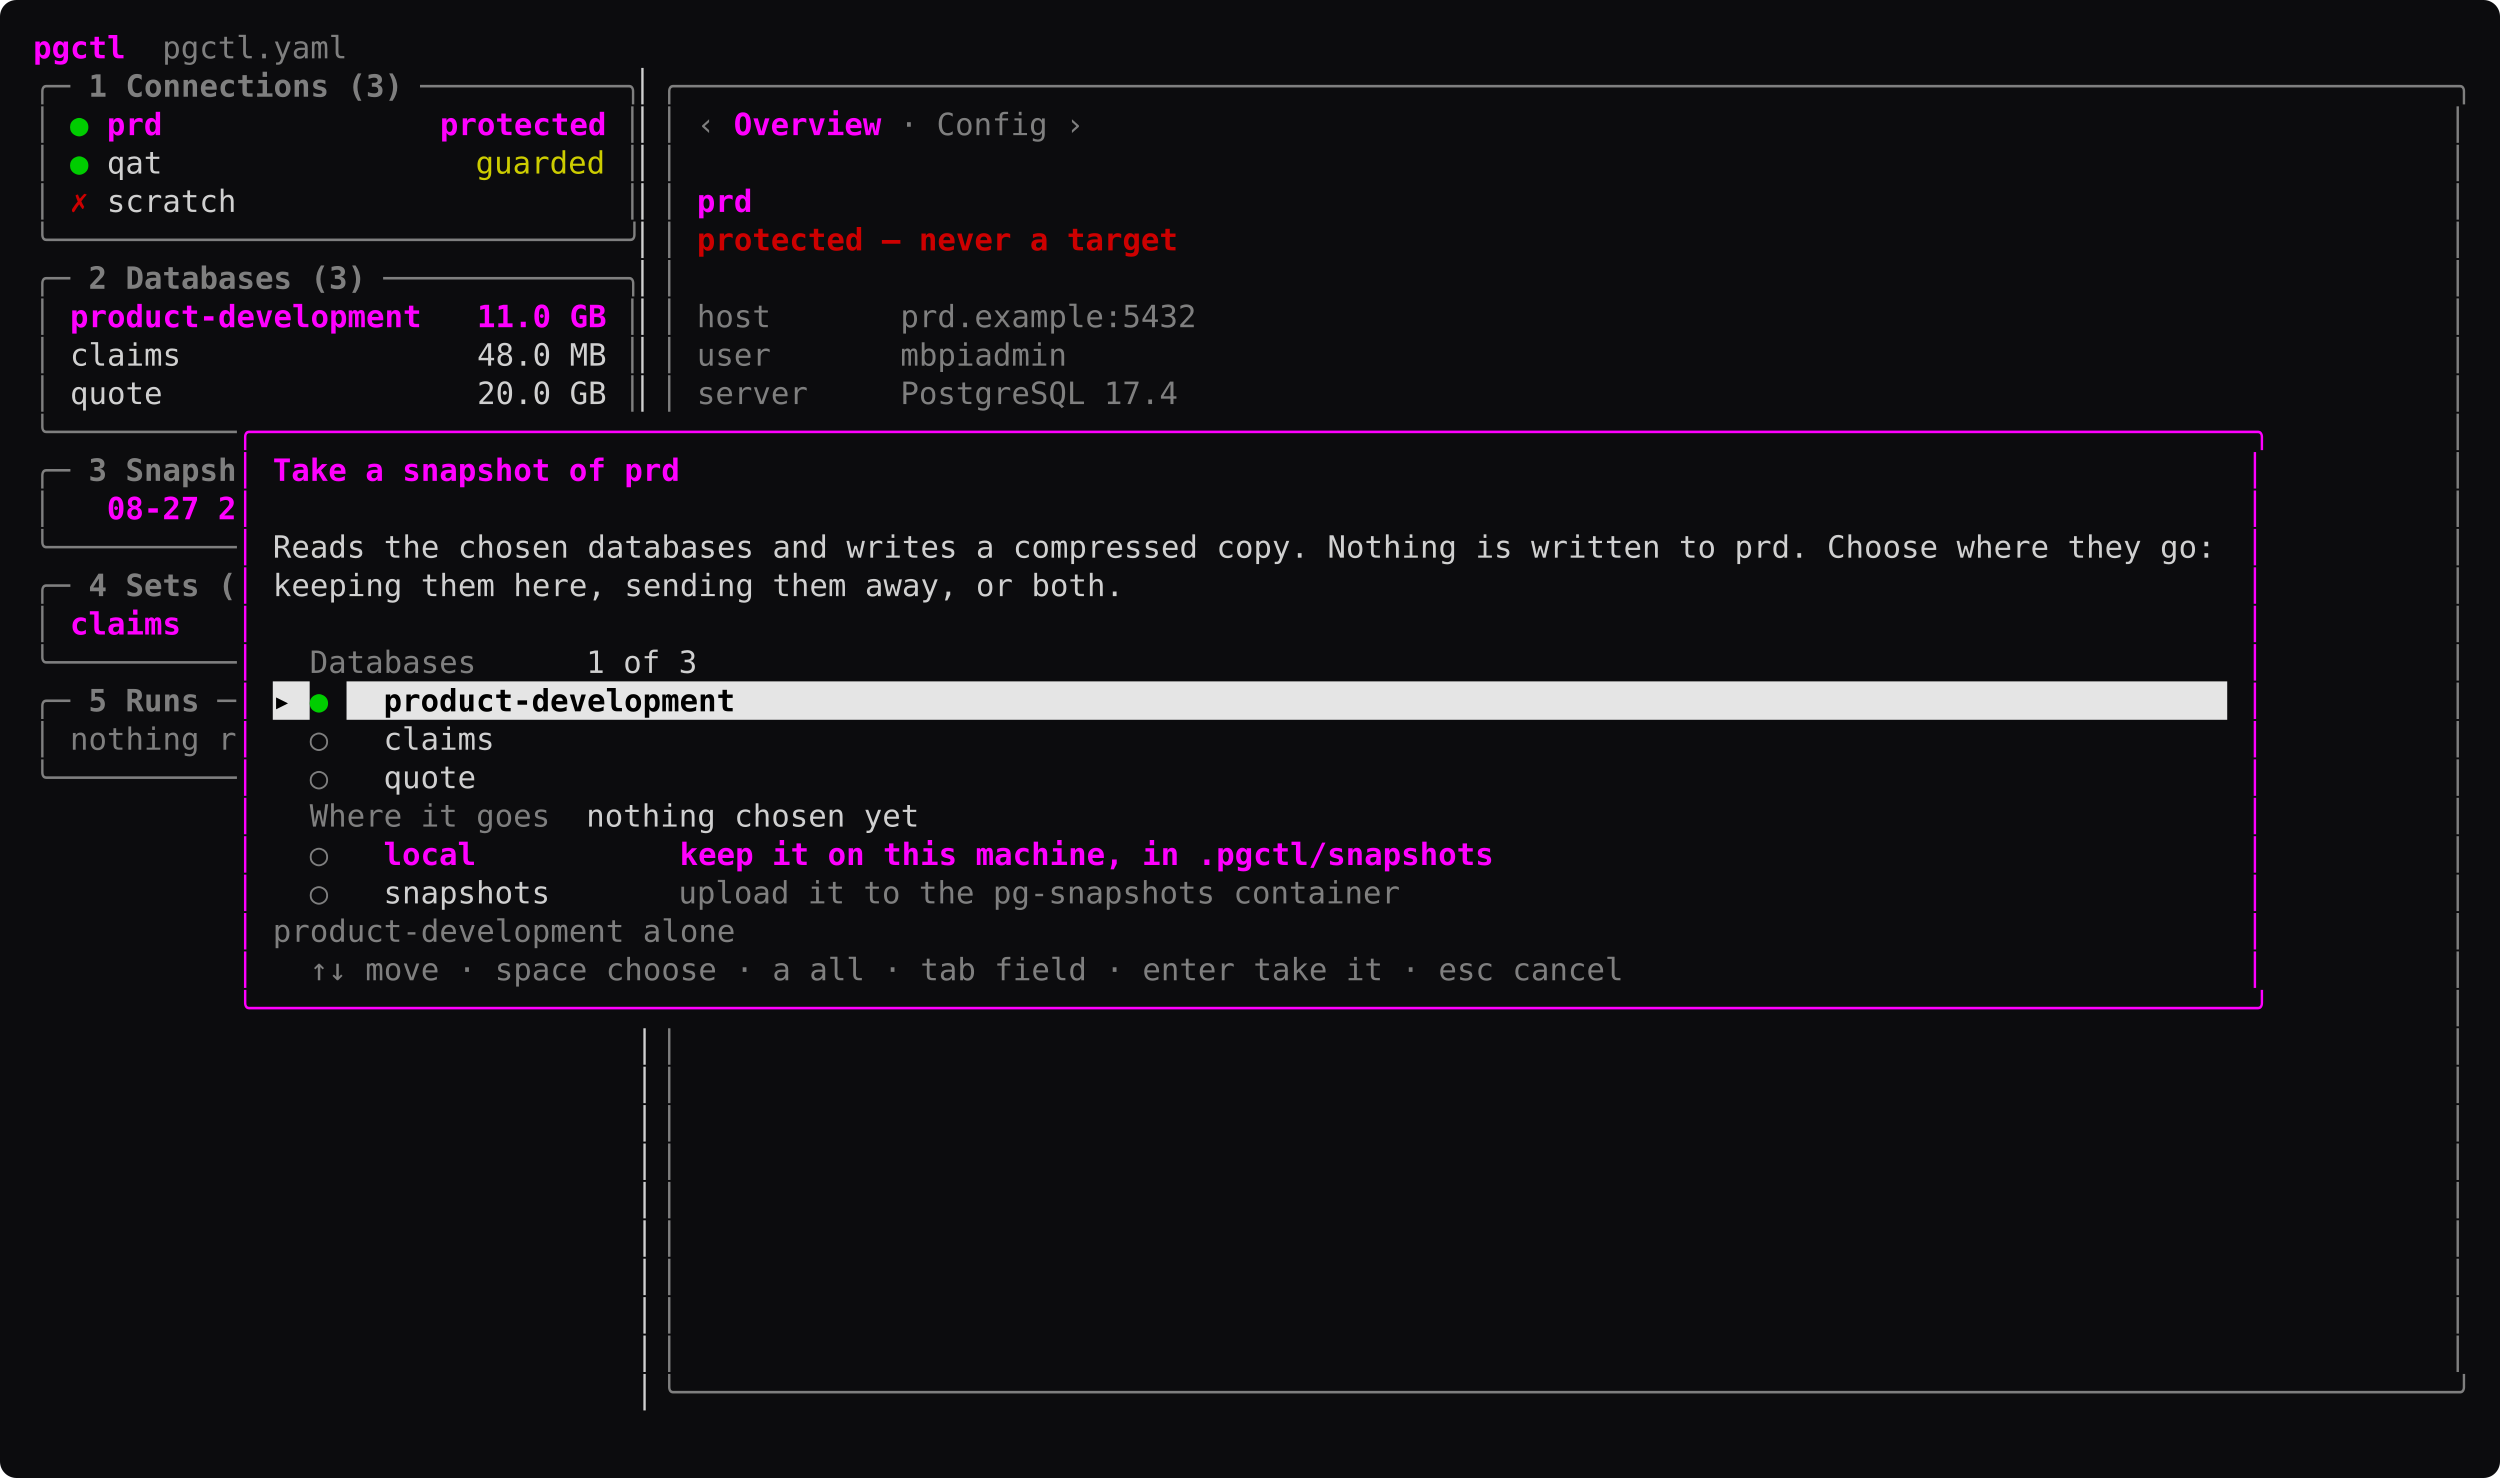
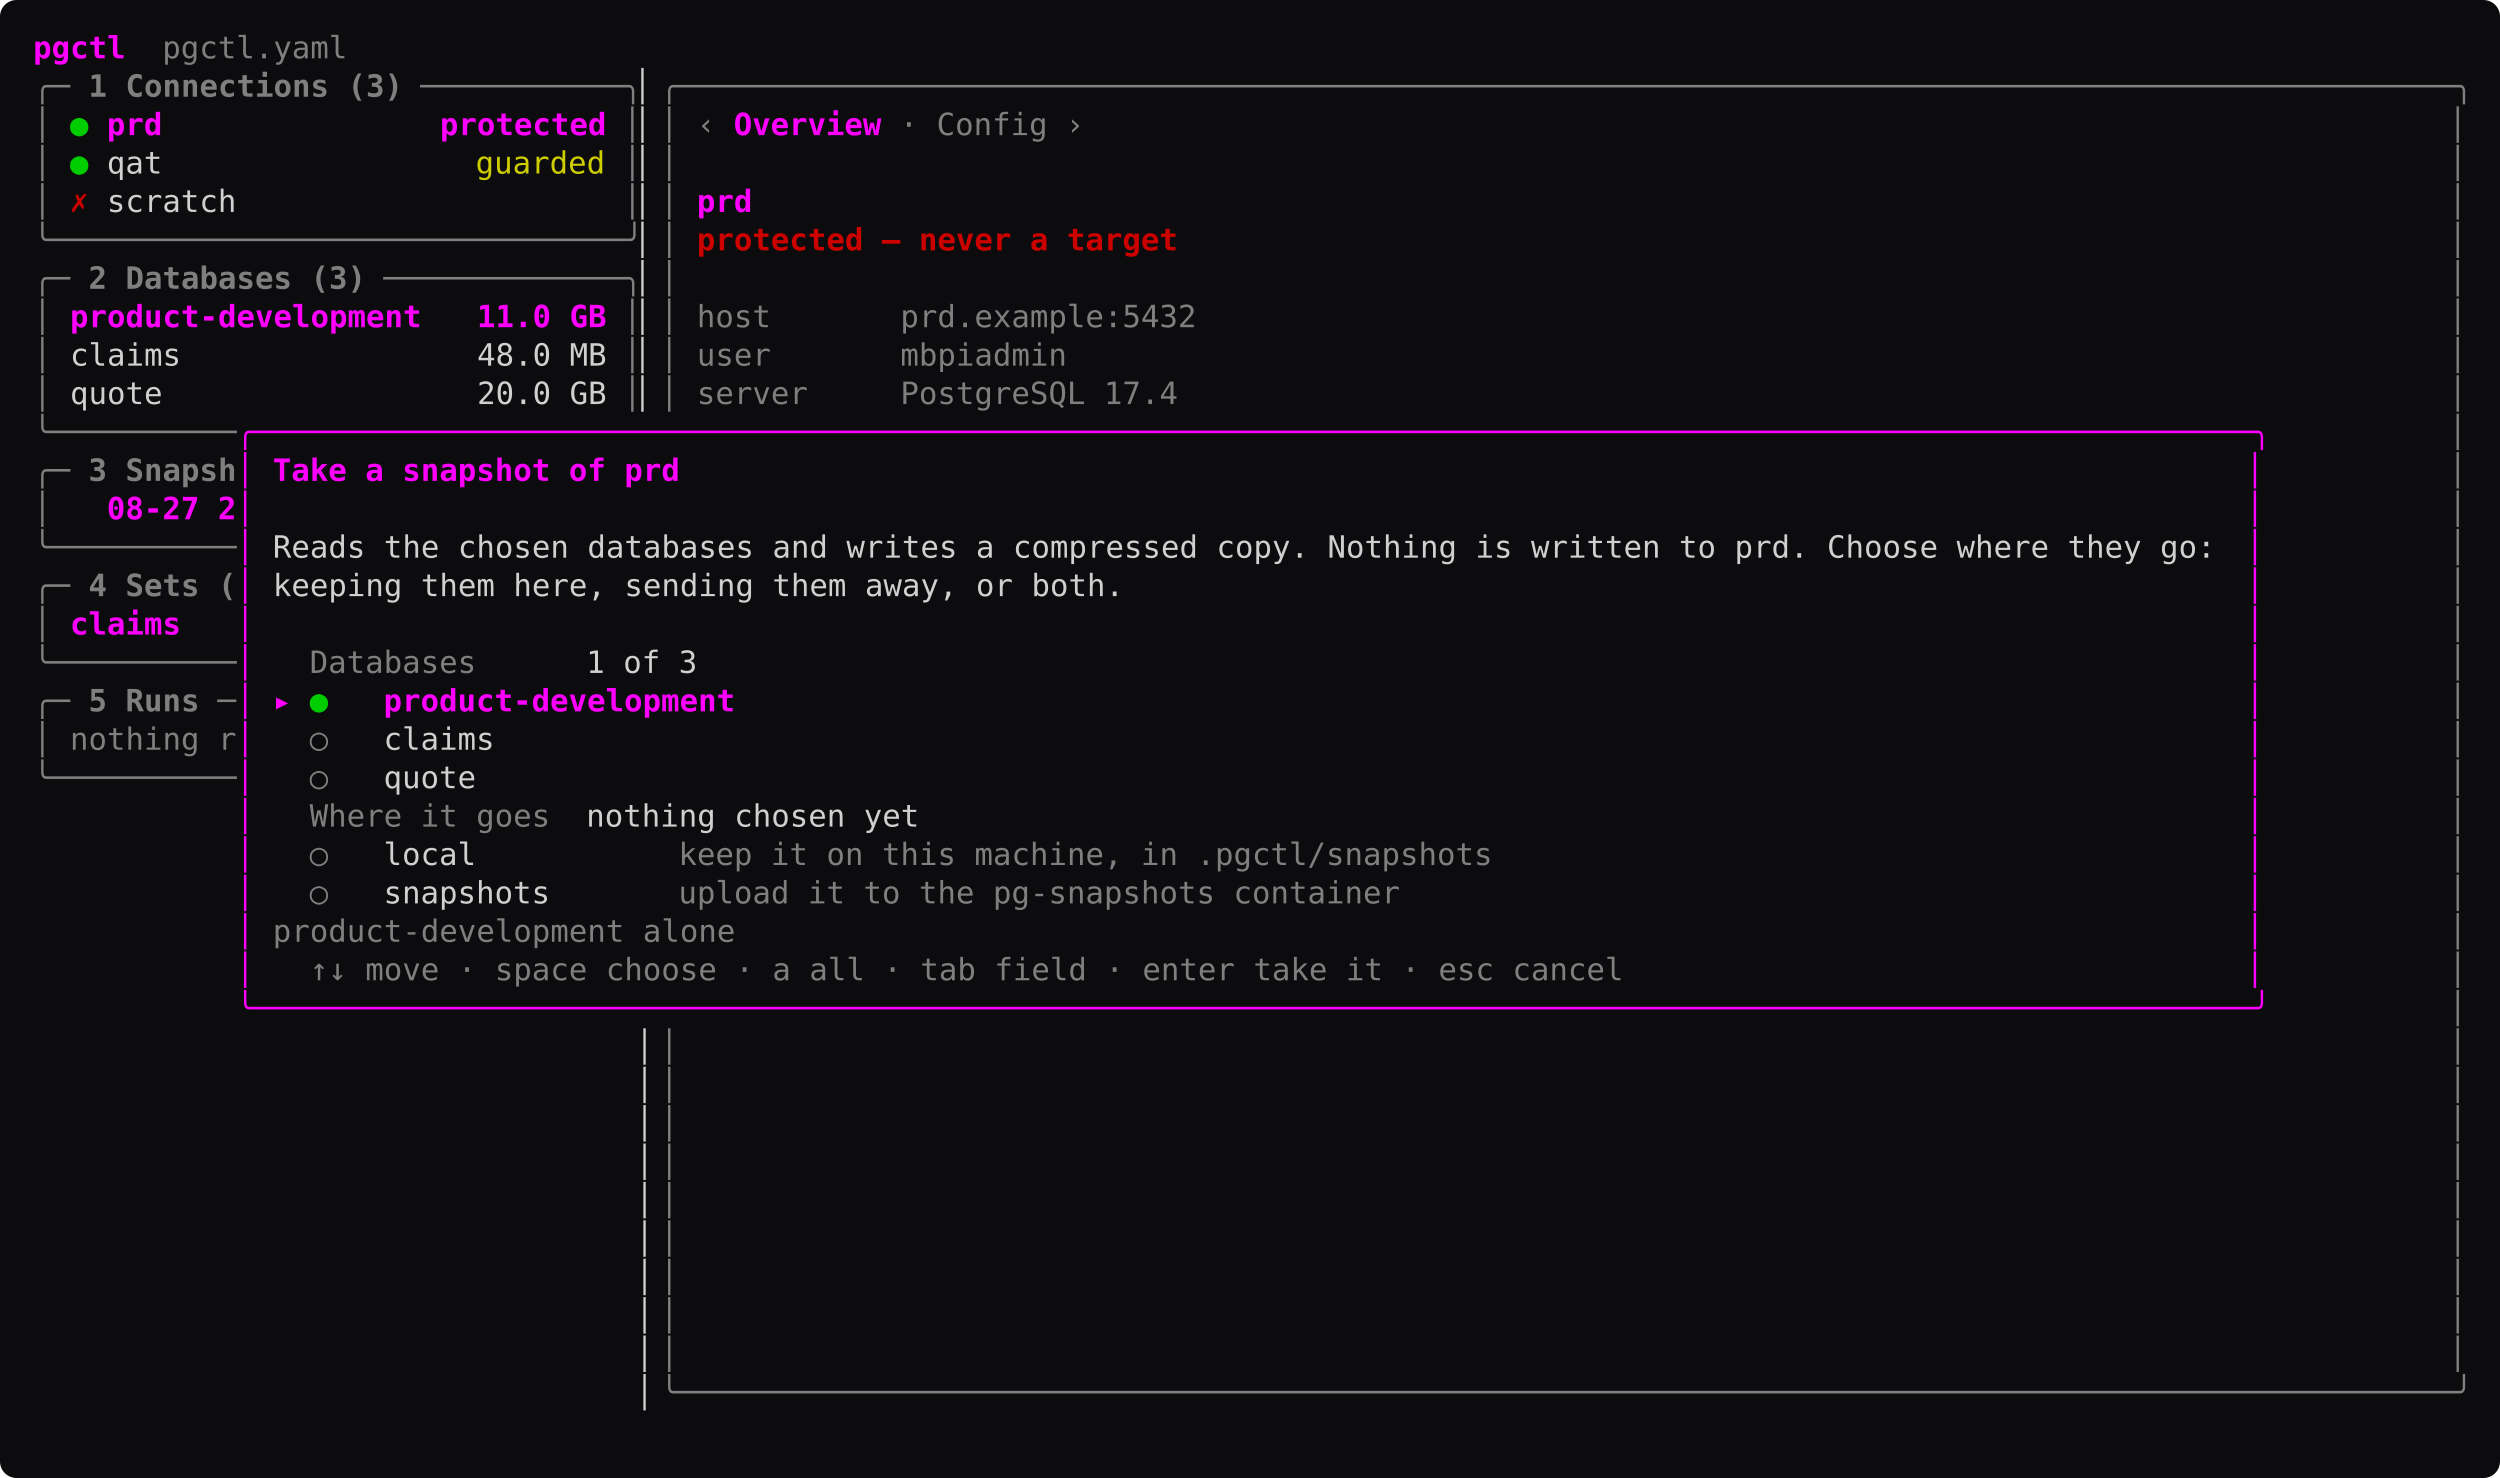
<svg xmlns="http://www.w3.org/2000/svg" width="1057.6" height="625.25" viewBox="0 0 1057.6 625.25" font-family="ui-monospace, 'SF Mono', SFMono-Regular, Menlo, Consolas, 'DejaVu Sans Mono', monospace" font-size="13" role="img">
  <rect width="1057.6" height="625.25" rx="7" fill="#0c0c0e" />
-   <rect x="115.4" y="288.25" width="15.6" height="16.25" fill="#e5e5e5" />
-   <rect x="146.6" y="288.25" width="795.6" height="16.25" fill="#e5e5e5" />
  <text x="14" y="24.68" textLength="39" lengthAdjust="spacing" fill="#ff00ff" font-weight="600" xml:space="preserve">pgctl</text>
  <text x="53" y="24.68" textLength="93.6" lengthAdjust="spacing" fill="#7f7f7f" xml:space="preserve">  pgctl.yaml</text>
  <text x="14" y="40.92" textLength="15.6" lengthAdjust="spacing" fill="#7f7f7f" xml:space="preserve">╭─</text>
  <text x="29.6" y="40.92" textLength="140.4" lengthAdjust="spacing" fill="#7f7f7f" font-weight="600" xml:space="preserve"> 1 Connections (3)</text>
  <text x="177.8" y="40.92" textLength="93.6" lengthAdjust="spacing" fill="#7f7f7f" xml:space="preserve">───────────╮</text>
  <text x="271.4" y="40.92" textLength="7.8" lengthAdjust="spacing" fill="#d0d0d0" xml:space="preserve">▏</text>
  <text x="279.2" y="40.92" textLength="764.4" lengthAdjust="spacing" fill="#7f7f7f" xml:space="preserve">╭────────────────────────────────────────────────────────────────────────────────────────────────╮</text>
  <text x="14" y="57.17" textLength="7.8" lengthAdjust="spacing" fill="#7f7f7f" xml:space="preserve">│</text>
  <text x="29.6" y="57.17" textLength="7.8" lengthAdjust="spacing" fill="#00cd00" xml:space="preserve">●</text>
  <text x="45.2" y="57.17" textLength="210.6" lengthAdjust="spacing" fill="#ff00ff" font-weight="600" xml:space="preserve">prd               protected</text>
  <text x="263.6" y="57.17" textLength="7.8" lengthAdjust="spacing" fill="#7f7f7f" xml:space="preserve">│</text>
  <text x="271.4" y="57.17" textLength="7.8" lengthAdjust="spacing" fill="#d0d0d0" xml:space="preserve">▏</text>
  <text x="279.2" y="57.17" textLength="7.8" lengthAdjust="spacing" fill="#7f7f7f" xml:space="preserve">│</text>
  <text x="294.8" y="57.17" textLength="7.8" lengthAdjust="spacing" fill="#7f7f7f" xml:space="preserve">‹</text>
  <text x="310.4" y="57.17" textLength="7.8" lengthAdjust="spacing" fill="#ff00ff" font-weight="600" xml:space="preserve">O</text>
  <text x="318.2" y="57.17" textLength="7.8" lengthAdjust="spacing" fill="#ff00ff" font-weight="600" xml:space="preserve">v</text>
  <text x="326" y="57.17" textLength="7.8" lengthAdjust="spacing" fill="#ff00ff" font-weight="600" xml:space="preserve">e</text>
  <text x="333.8" y="57.17" textLength="7.8" lengthAdjust="spacing" fill="#ff00ff" font-weight="600" xml:space="preserve">r</text>
  <text x="341.6" y="57.17" textLength="7.8" lengthAdjust="spacing" fill="#ff00ff" font-weight="600" xml:space="preserve">v</text>
  <text x="349.4" y="57.17" textLength="7.8" lengthAdjust="spacing" fill="#ff00ff" font-weight="600" xml:space="preserve">i</text>
  <text x="357.2" y="57.17" textLength="7.8" lengthAdjust="spacing" fill="#ff00ff" font-weight="600" xml:space="preserve">e</text>
  <text x="365" y="57.17" textLength="7.8" lengthAdjust="spacing" fill="#ff00ff" font-weight="600" xml:space="preserve">w</text>
  <text x="380.6" y="57.17" textLength="7.8" lengthAdjust="spacing" fill="#7f7f7f" xml:space="preserve">·</text>
  <text x="388.4" y="57.17" textLength="54.6" lengthAdjust="spacing" fill="#7f7f7f" xml:space="preserve"> Config</text>
  <text x="450.8" y="57.17" textLength="7.8" lengthAdjust="spacing" fill="#7f7f7f" xml:space="preserve">›</text>
  <text x="1035.8" y="57.17" textLength="7.8" lengthAdjust="spacing" fill="#7f7f7f" xml:space="preserve">│</text>
  <text x="14" y="73.42" textLength="7.8" lengthAdjust="spacing" fill="#7f7f7f" xml:space="preserve">│</text>
  <text x="29.6" y="73.42" textLength="7.8" lengthAdjust="spacing" fill="#00cd00" xml:space="preserve">●</text>
  <text x="45.2" y="73.42" textLength="23.4" lengthAdjust="spacing" fill="#d0d0d0" xml:space="preserve">qat</text>
  <text x="201.2" y="73.42" textLength="54.6" lengthAdjust="spacing" fill="#cdcd00" xml:space="preserve">guarded</text>
  <text x="263.6" y="73.42" textLength="7.8" lengthAdjust="spacing" fill="#7f7f7f" xml:space="preserve">│</text>
  <text x="271.4" y="73.42" textLength="7.8" lengthAdjust="spacing" fill="#d0d0d0" xml:space="preserve">▏</text>
  <text x="279.2" y="73.42" textLength="7.8" lengthAdjust="spacing" fill="#7f7f7f" xml:space="preserve">│</text>
  <text x="1035.8" y="73.42" textLength="7.8" lengthAdjust="spacing" fill="#7f7f7f" xml:space="preserve">│</text>
  <text x="14" y="89.67" textLength="7.8" lengthAdjust="spacing" fill="#7f7f7f" xml:space="preserve">│</text>
  <text x="29.6" y="89.67" textLength="7.8" lengthAdjust="spacing" fill="#cd0000" font-weight="600" xml:space="preserve">✗</text>
  <text x="45.2" y="89.67" textLength="54.6" lengthAdjust="spacing" fill="#d0d0d0" xml:space="preserve">scratch</text>
  <text x="263.6" y="89.67" textLength="7.8" lengthAdjust="spacing" fill="#7f7f7f" xml:space="preserve">│</text>
  <text x="271.4" y="89.67" textLength="7.8" lengthAdjust="spacing" fill="#d0d0d0" xml:space="preserve">▏</text>
  <text x="279.2" y="89.67" textLength="7.8" lengthAdjust="spacing" fill="#7f7f7f" xml:space="preserve">│</text>
  <text x="294.8" y="89.67" textLength="23.4" lengthAdjust="spacing" fill="#ff00ff" font-weight="600" xml:space="preserve">prd</text>
  <text x="1035.8" y="89.67" textLength="7.8" lengthAdjust="spacing" fill="#7f7f7f" xml:space="preserve">│</text>
  <text x="14" y="105.92" textLength="257.4" lengthAdjust="spacing" fill="#7f7f7f" xml:space="preserve">╰───────────────────────────────╯</text>
  <text x="271.4" y="105.92" textLength="7.8" lengthAdjust="spacing" fill="#d0d0d0" xml:space="preserve">▏</text>
  <text x="279.2" y="105.92" textLength="7.8" lengthAdjust="spacing" fill="#7f7f7f" xml:space="preserve">│</text>
  <text x="294.8" y="105.92" textLength="202.8" lengthAdjust="spacing" fill="#cd0000" font-weight="600" xml:space="preserve">protected — never a target</text>
  <text x="1035.8" y="105.92" textLength="7.8" lengthAdjust="spacing" fill="#7f7f7f" xml:space="preserve">│</text>
  <text x="14" y="122.17" textLength="15.6" lengthAdjust="spacing" fill="#7f7f7f" xml:space="preserve">╭─</text>
  <text x="29.6" y="122.17" textLength="124.8" lengthAdjust="spacing" fill="#7f7f7f" font-weight="600" xml:space="preserve"> 2 Databases (3)</text>
  <text x="162.2" y="122.17" textLength="109.2" lengthAdjust="spacing" fill="#7f7f7f" xml:space="preserve">─────────────╮</text>
  <text x="271.4" y="122.17" textLength="7.8" lengthAdjust="spacing" fill="#d0d0d0" xml:space="preserve">▏</text>
  <text x="279.2" y="122.17" textLength="7.8" lengthAdjust="spacing" fill="#7f7f7f" xml:space="preserve">│</text>
  <text x="1035.8" y="122.17" textLength="7.8" lengthAdjust="spacing" fill="#7f7f7f" xml:space="preserve">│</text>
  <text x="14" y="138.43" textLength="7.8" lengthAdjust="spacing" fill="#7f7f7f" xml:space="preserve">│</text>
  <text x="29.6" y="138.43" textLength="226.2" lengthAdjust="spacing" fill="#ff00ff" font-weight="600" xml:space="preserve">product-development   11.0 GB</text>
  <text x="263.6" y="138.43" textLength="7.8" lengthAdjust="spacing" fill="#7f7f7f" xml:space="preserve">│</text>
  <text x="271.4" y="138.43" textLength="7.8" lengthAdjust="spacing" fill="#d0d0d0" xml:space="preserve">▏</text>
  <text x="279.2" y="138.43" textLength="7.8" lengthAdjust="spacing" fill="#7f7f7f" xml:space="preserve">│</text>
  <text x="294.8" y="138.43" textLength="210.6" lengthAdjust="spacing" fill="#7f7f7f" xml:space="preserve">host       prd.example:5432</text>
  <text x="1035.8" y="138.43" textLength="7.8" lengthAdjust="spacing" fill="#7f7f7f" xml:space="preserve">│</text>
  <text x="14" y="154.68" textLength="7.8" lengthAdjust="spacing" fill="#7f7f7f" xml:space="preserve">│</text>
  <text x="21.8" y="154.68" textLength="234" lengthAdjust="spacing" fill="#d0d0d0" xml:space="preserve"> claims                48.0 MB</text>
  <text x="263.6" y="154.68" textLength="7.8" lengthAdjust="spacing" fill="#7f7f7f" xml:space="preserve">│</text>
  <text x="271.4" y="154.68" textLength="7.8" lengthAdjust="spacing" fill="#d0d0d0" xml:space="preserve">▏</text>
  <text x="279.2" y="154.68" textLength="7.8" lengthAdjust="spacing" fill="#7f7f7f" xml:space="preserve">│</text>
  <text x="294.8" y="154.68" textLength="156" lengthAdjust="spacing" fill="#7f7f7f" xml:space="preserve">user       mbpiadmin</text>
  <text x="1035.8" y="154.68" textLength="7.8" lengthAdjust="spacing" fill="#7f7f7f" xml:space="preserve">│</text>
  <text x="14" y="170.93" textLength="7.8" lengthAdjust="spacing" fill="#7f7f7f" xml:space="preserve">│</text>
  <text x="21.8" y="170.93" textLength="234" lengthAdjust="spacing" fill="#d0d0d0" xml:space="preserve"> quote                 20.0 GB</text>
  <text x="263.6" y="170.93" textLength="7.8" lengthAdjust="spacing" fill="#7f7f7f" xml:space="preserve">│</text>
  <text x="271.4" y="170.93" textLength="7.8" lengthAdjust="spacing" fill="#d0d0d0" xml:space="preserve">▏</text>
  <text x="279.2" y="170.93" textLength="7.8" lengthAdjust="spacing" fill="#7f7f7f" xml:space="preserve">│</text>
  <text x="294.8" y="170.93" textLength="202.8" lengthAdjust="spacing" fill="#7f7f7f" xml:space="preserve">server     PostgreSQL 17.4</text>
  <text x="1035.8" y="170.93" textLength="7.8" lengthAdjust="spacing" fill="#7f7f7f" xml:space="preserve">│</text>
  <text x="14" y="187.18" textLength="85.8" lengthAdjust="spacing" fill="#7f7f7f" xml:space="preserve">╰──────────</text>
  <text x="99.8" y="187.18" textLength="858" lengthAdjust="spacing" fill="#ff00ff" xml:space="preserve">╭────────────────────────────────────────────────────────────────────────────────────────────────────────────╮</text>
  <text x="1035.8" y="187.18" textLength="7.8" lengthAdjust="spacing" fill="#7f7f7f" xml:space="preserve">│</text>
  <text x="14" y="203.43" textLength="15.6" lengthAdjust="spacing" fill="#7f7f7f" xml:space="preserve">╭─</text>
  <text x="29.6" y="203.43" textLength="70.2" lengthAdjust="spacing" fill="#7f7f7f" font-weight="600" xml:space="preserve"> 3 Snapsh</text>
  <text x="99.8" y="203.43" textLength="7.8" lengthAdjust="spacing" fill="#ff00ff" xml:space="preserve">│</text>
  <text x="115.4" y="203.43" textLength="171.6" lengthAdjust="spacing" fill="#ff00ff" font-weight="600" xml:space="preserve">Take a snapshot of prd</text>
  <text x="950" y="203.43" textLength="7.8" lengthAdjust="spacing" fill="#ff00ff" xml:space="preserve">│</text>
  <text x="1035.8" y="203.43" textLength="7.8" lengthAdjust="spacing" fill="#7f7f7f" xml:space="preserve">│</text>
  <text x="14" y="219.68" textLength="7.8" lengthAdjust="spacing" fill="#7f7f7f" xml:space="preserve">│</text>
  <text x="45.2" y="219.68" textLength="54.6" lengthAdjust="spacing" fill="#ff00ff" font-weight="600" xml:space="preserve">08-27 2</text>
  <text x="99.8" y="219.68" textLength="7.8" lengthAdjust="spacing" fill="#ff00ff" xml:space="preserve">│</text>
  <text x="950" y="219.68" textLength="7.8" lengthAdjust="spacing" fill="#ff00ff" xml:space="preserve">│</text>
  <text x="1035.8" y="219.68" textLength="7.8" lengthAdjust="spacing" fill="#7f7f7f" xml:space="preserve">│</text>
  <text x="14" y="235.93" textLength="85.8" lengthAdjust="spacing" fill="#7f7f7f" xml:space="preserve">╰──────────</text>
  <text x="99.8" y="235.93" textLength="7.8" lengthAdjust="spacing" fill="#ff00ff" xml:space="preserve">│</text>
  <text x="107.6" y="235.93" textLength="826.8" lengthAdjust="spacing" fill="#d0d0d0" xml:space="preserve"> Reads the chosen databases and writes a compressed copy. Nothing is written to prd. Choose where they go:</text>
  <text x="950" y="235.93" textLength="7.8" lengthAdjust="spacing" fill="#ff00ff" xml:space="preserve">│</text>
  <text x="1035.8" y="235.93" textLength="7.8" lengthAdjust="spacing" fill="#7f7f7f" xml:space="preserve">│</text>
  <text x="14" y="252.18" textLength="15.6" lengthAdjust="spacing" fill="#7f7f7f" xml:space="preserve">╭─</text>
  <text x="29.6" y="252.18" textLength="70.2" lengthAdjust="spacing" fill="#7f7f7f" font-weight="600" xml:space="preserve"> 4 Sets (</text>
  <text x="99.8" y="252.18" textLength="7.8" lengthAdjust="spacing" fill="#ff00ff" xml:space="preserve">│</text>
  <text x="107.6" y="252.18" textLength="366.6" lengthAdjust="spacing" fill="#d0d0d0" xml:space="preserve"> keeping them here, sending them away, or both.</text>
  <text x="950" y="252.18" textLength="7.8" lengthAdjust="spacing" fill="#ff00ff" xml:space="preserve">│</text>
  <text x="1035.8" y="252.18" textLength="7.8" lengthAdjust="spacing" fill="#7f7f7f" xml:space="preserve">│</text>
  <text x="14" y="268.43" textLength="7.8" lengthAdjust="spacing" fill="#7f7f7f" xml:space="preserve">│</text>
  <text x="29.6" y="268.43" textLength="46.8" lengthAdjust="spacing" fill="#ff00ff" font-weight="600" xml:space="preserve">claims</text>
  <text x="99.8" y="268.43" textLength="7.8" lengthAdjust="spacing" fill="#ff00ff" xml:space="preserve">│</text>
  <text x="950" y="268.43" textLength="7.8" lengthAdjust="spacing" fill="#ff00ff" xml:space="preserve">│</text>
  <text x="1035.8" y="268.43" textLength="7.8" lengthAdjust="spacing" fill="#7f7f7f" xml:space="preserve">│</text>
  <text x="14" y="284.68" textLength="85.8" lengthAdjust="spacing" fill="#7f7f7f" xml:space="preserve">╰──────────</text>
  <text x="99.8" y="284.68" textLength="7.8" lengthAdjust="spacing" fill="#ff00ff" xml:space="preserve">│</text>
  <text x="131" y="284.68" textLength="70.2" lengthAdjust="spacing" fill="#7f7f7f" xml:space="preserve">Databases</text>
  <text x="248" y="284.68" textLength="46.8" lengthAdjust="spacing" fill="#d0d0d0" xml:space="preserve">1 of 3</text>
  <text x="950" y="284.68" textLength="7.8" lengthAdjust="spacing" fill="#ff00ff" xml:space="preserve">│</text>
  <text x="1035.8" y="284.68" textLength="7.8" lengthAdjust="spacing" fill="#7f7f7f" xml:space="preserve">│</text>
  <text x="14" y="300.93" textLength="15.6" lengthAdjust="spacing" fill="#7f7f7f" xml:space="preserve">╭─</text>
  <text x="29.6" y="300.93" textLength="54.6" lengthAdjust="spacing" fill="#7f7f7f" font-weight="600" xml:space="preserve"> 5 Runs</text>
  <text x="92" y="300.93" textLength="7.8" lengthAdjust="spacing" fill="#7f7f7f" xml:space="preserve">─</text>
  <text x="99.8" y="300.93" textLength="7.8" lengthAdjust="spacing" fill="#ff00ff" xml:space="preserve">│</text>
-   <text x="115.4" y="300.93" textLength="7.8" lengthAdjust="spacing" fill="#000000" font-weight="600" xml:space="preserve">▸</text>
+   <text x="115.4" y="300.93" textLength="7.8" lengthAdjust="spacing" fill="#ff00ff" font-weight="600" xml:space="preserve">▸</text>
  <text x="131" y="300.93" textLength="7.8" lengthAdjust="spacing" fill="#00cd00" xml:space="preserve">●</text>
-   <text x="146.6" y="300.93" textLength="163.8" lengthAdjust="spacing" fill="#000000" font-weight="600" xml:space="preserve">  product-development</text>
+   <text x="146.6" y="300.93" textLength="163.8" lengthAdjust="spacing" fill="#ff00ff" font-weight="600" xml:space="preserve">  product-development</text>
  <text x="950" y="300.93" textLength="7.8" lengthAdjust="spacing" fill="#ff00ff" xml:space="preserve">│</text>
  <text x="1035.8" y="300.93" textLength="7.8" lengthAdjust="spacing" fill="#7f7f7f" xml:space="preserve">│</text>
  <text x="14" y="317.18" textLength="7.8" lengthAdjust="spacing" fill="#7f7f7f" xml:space="preserve">│</text>
  <text x="29.6" y="317.18" textLength="70.2" lengthAdjust="spacing" fill="#7f7f7f" xml:space="preserve">nothing r</text>
  <text x="99.8" y="317.18" textLength="7.8" lengthAdjust="spacing" fill="#ff00ff" xml:space="preserve">│</text>
  <text x="131" y="317.18" textLength="7.8" lengthAdjust="spacing" fill="#7f7f7f" xml:space="preserve">○</text>
  <text x="146.6" y="317.18" textLength="62.4" lengthAdjust="spacing" fill="#d0d0d0" xml:space="preserve">  claims</text>
  <text x="950" y="317.18" textLength="7.8" lengthAdjust="spacing" fill="#ff00ff" xml:space="preserve">│</text>
  <text x="1035.8" y="317.18" textLength="7.8" lengthAdjust="spacing" fill="#7f7f7f" xml:space="preserve">│</text>
  <text x="14" y="333.43" textLength="85.8" lengthAdjust="spacing" fill="#7f7f7f" xml:space="preserve">╰──────────</text>
  <text x="99.8" y="333.43" textLength="7.8" lengthAdjust="spacing" fill="#ff00ff" xml:space="preserve">│</text>
  <text x="131" y="333.43" textLength="7.8" lengthAdjust="spacing" fill="#7f7f7f" xml:space="preserve">○</text>
  <text x="146.6" y="333.43" textLength="54.6" lengthAdjust="spacing" fill="#d0d0d0" xml:space="preserve">  quote</text>
  <text x="950" y="333.43" textLength="7.8" lengthAdjust="spacing" fill="#ff00ff" xml:space="preserve">│</text>
  <text x="1035.8" y="333.43" textLength="7.8" lengthAdjust="spacing" fill="#7f7f7f" xml:space="preserve">│</text>
  <text x="99.8" y="349.68" textLength="7.8" lengthAdjust="spacing" fill="#ff00ff" xml:space="preserve">│</text>
  <text x="131" y="349.68" textLength="101.4" lengthAdjust="spacing" fill="#7f7f7f" xml:space="preserve">Where it goes</text>
  <text x="248" y="349.68" textLength="140.4" lengthAdjust="spacing" fill="#d0d0d0" xml:space="preserve">nothing chosen yet</text>
  <text x="950" y="349.68" textLength="7.8" lengthAdjust="spacing" fill="#ff00ff" xml:space="preserve">│</text>
  <text x="1035.8" y="349.68" textLength="7.8" lengthAdjust="spacing" fill="#7f7f7f" xml:space="preserve">│</text>
  <text x="99.8" y="365.93" textLength="7.8" lengthAdjust="spacing" fill="#ff00ff" xml:space="preserve">│</text>
  <text x="131" y="365.93" textLength="7.8" lengthAdjust="spacing" fill="#7f7f7f" xml:space="preserve">○</text>
-   <text x="146.6" y="365.93" textLength="483.6" lengthAdjust="spacing" fill="#ff00ff" font-weight="600" xml:space="preserve">  local           keep it on this machine, in .pgctl/snapshots</text>
+   <text x="146.6" y="365.93" textLength="54.6" lengthAdjust="spacing" fill="#d0d0d0" xml:space="preserve">  local</text>
+   <text x="287" y="365.93" textLength="343.2" lengthAdjust="spacing" fill="#7f7f7f" xml:space="preserve">keep it on this machine, in .pgctl/snapshots</text>
  <text x="950" y="365.93" textLength="7.8" lengthAdjust="spacing" fill="#ff00ff" xml:space="preserve">│</text>
  <text x="1035.8" y="365.93" textLength="7.8" lengthAdjust="spacing" fill="#7f7f7f" xml:space="preserve">│</text>
  <text x="99.8" y="382.18" textLength="7.8" lengthAdjust="spacing" fill="#ff00ff" xml:space="preserve">│</text>
  <text x="131" y="382.18" textLength="7.8" lengthAdjust="spacing" fill="#7f7f7f" xml:space="preserve">○</text>
  <text x="146.6" y="382.18" textLength="85.8" lengthAdjust="spacing" fill="#d0d0d0" xml:space="preserve">  snapshots</text>
  <text x="287" y="382.18" textLength="304.2" lengthAdjust="spacing" fill="#7f7f7f" xml:space="preserve">upload it to the pg-snapshots container</text>
  <text x="950" y="382.18" textLength="7.8" lengthAdjust="spacing" fill="#ff00ff" xml:space="preserve">│</text>
  <text x="1035.8" y="382.18" textLength="7.8" lengthAdjust="spacing" fill="#7f7f7f" xml:space="preserve">│</text>
  <text x="99.8" y="398.43" textLength="7.8" lengthAdjust="spacing" fill="#ff00ff" xml:space="preserve">│</text>
  <text x="115.4" y="398.43" textLength="195" lengthAdjust="spacing" fill="#7f7f7f" xml:space="preserve">product-development alone</text>
  <text x="950" y="398.43" textLength="7.8" lengthAdjust="spacing" fill="#ff00ff" xml:space="preserve">│</text>
  <text x="1035.8" y="398.43" textLength="7.8" lengthAdjust="spacing" fill="#7f7f7f" xml:space="preserve">│</text>
  <text x="99.8" y="414.68" textLength="7.8" lengthAdjust="spacing" fill="#ff00ff" xml:space="preserve">│</text>
  <text x="115.4" y="414.68" textLength="569.4" lengthAdjust="spacing" fill="#7f7f7f" xml:space="preserve">  ↑↓ move · space choose · a all · tab field · enter take it · esc cancel</text>
  <text x="950" y="414.68" textLength="7.8" lengthAdjust="spacing" fill="#ff00ff" xml:space="preserve">│</text>
  <text x="1035.8" y="414.68" textLength="7.8" lengthAdjust="spacing" fill="#7f7f7f" xml:space="preserve">│</text>
  <text x="99.8" y="430.93" textLength="858" lengthAdjust="spacing" fill="#ff00ff" xml:space="preserve">╰────────────────────────────────────────────────────────────────────────────────────────────────────────────╯</text>
  <text x="1035.8" y="430.93" textLength="7.8" lengthAdjust="spacing" fill="#7f7f7f" xml:space="preserve">│</text>
  <text x="14" y="447.18" textLength="265.2" lengthAdjust="spacing" fill="#d0d0d0" xml:space="preserve">                                 ▏</text>
  <text x="279.2" y="447.18" textLength="7.8" lengthAdjust="spacing" fill="#7f7f7f" xml:space="preserve">│</text>
  <text x="1035.8" y="447.18" textLength="7.8" lengthAdjust="spacing" fill="#7f7f7f" xml:space="preserve">│</text>
  <text x="14" y="463.43" textLength="265.2" lengthAdjust="spacing" fill="#d0d0d0" xml:space="preserve">                                 ▏</text>
  <text x="279.2" y="463.43" textLength="7.8" lengthAdjust="spacing" fill="#7f7f7f" xml:space="preserve">│</text>
  <text x="1035.8" y="463.43" textLength="7.8" lengthAdjust="spacing" fill="#7f7f7f" xml:space="preserve">│</text>
  <text x="14" y="479.68" textLength="265.2" lengthAdjust="spacing" fill="#d0d0d0" xml:space="preserve">                                 ▏</text>
  <text x="279.2" y="479.68" textLength="7.8" lengthAdjust="spacing" fill="#7f7f7f" xml:space="preserve">│</text>
  <text x="1035.8" y="479.68" textLength="7.8" lengthAdjust="spacing" fill="#7f7f7f" xml:space="preserve">│</text>
  <text x="14" y="495.93" textLength="265.2" lengthAdjust="spacing" fill="#d0d0d0" xml:space="preserve">                                 ▏</text>
  <text x="279.2" y="495.93" textLength="7.8" lengthAdjust="spacing" fill="#7f7f7f" xml:space="preserve">│</text>
  <text x="1035.8" y="495.93" textLength="7.8" lengthAdjust="spacing" fill="#7f7f7f" xml:space="preserve">│</text>
  <text x="14" y="512.17" textLength="265.2" lengthAdjust="spacing" fill="#d0d0d0" xml:space="preserve">                                 ▏</text>
  <text x="279.2" y="512.17" textLength="7.8" lengthAdjust="spacing" fill="#7f7f7f" xml:space="preserve">│</text>
  <text x="1035.8" y="512.17" textLength="7.8" lengthAdjust="spacing" fill="#7f7f7f" xml:space="preserve">│</text>
  <text x="14" y="528.42" textLength="265.2" lengthAdjust="spacing" fill="#d0d0d0" xml:space="preserve">                                 ▏</text>
  <text x="279.2" y="528.42" textLength="7.8" lengthAdjust="spacing" fill="#7f7f7f" xml:space="preserve">│</text>
  <text x="1035.8" y="528.42" textLength="7.8" lengthAdjust="spacing" fill="#7f7f7f" xml:space="preserve">│</text>
  <text x="14" y="544.67" textLength="265.2" lengthAdjust="spacing" fill="#d0d0d0" xml:space="preserve">                                 ▏</text>
  <text x="279.2" y="544.67" textLength="7.8" lengthAdjust="spacing" fill="#7f7f7f" xml:space="preserve">│</text>
  <text x="1035.8" y="544.67" textLength="7.8" lengthAdjust="spacing" fill="#7f7f7f" xml:space="preserve">│</text>
  <text x="14" y="560.92" textLength="265.2" lengthAdjust="spacing" fill="#d0d0d0" xml:space="preserve">                                 ▏</text>
  <text x="279.2" y="560.92" textLength="7.8" lengthAdjust="spacing" fill="#7f7f7f" xml:space="preserve">│</text>
  <text x="1035.8" y="560.92" textLength="7.8" lengthAdjust="spacing" fill="#7f7f7f" xml:space="preserve">│</text>
  <text x="14" y="577.17" textLength="265.2" lengthAdjust="spacing" fill="#d0d0d0" xml:space="preserve">                                 ▏</text>
  <text x="279.2" y="577.17" textLength="7.8" lengthAdjust="spacing" fill="#7f7f7f" xml:space="preserve">│</text>
  <text x="1035.8" y="577.17" textLength="7.8" lengthAdjust="spacing" fill="#7f7f7f" xml:space="preserve">│</text>
  <text x="14" y="593.42" textLength="265.2" lengthAdjust="spacing" fill="#d0d0d0" xml:space="preserve">                                 ▏</text>
  <text x="279.2" y="593.42" textLength="764.4" lengthAdjust="spacing" fill="#7f7f7f" xml:space="preserve">╰────────────────────────────────────────────────────────────────────────────────────────────────╯</text>
</svg>
